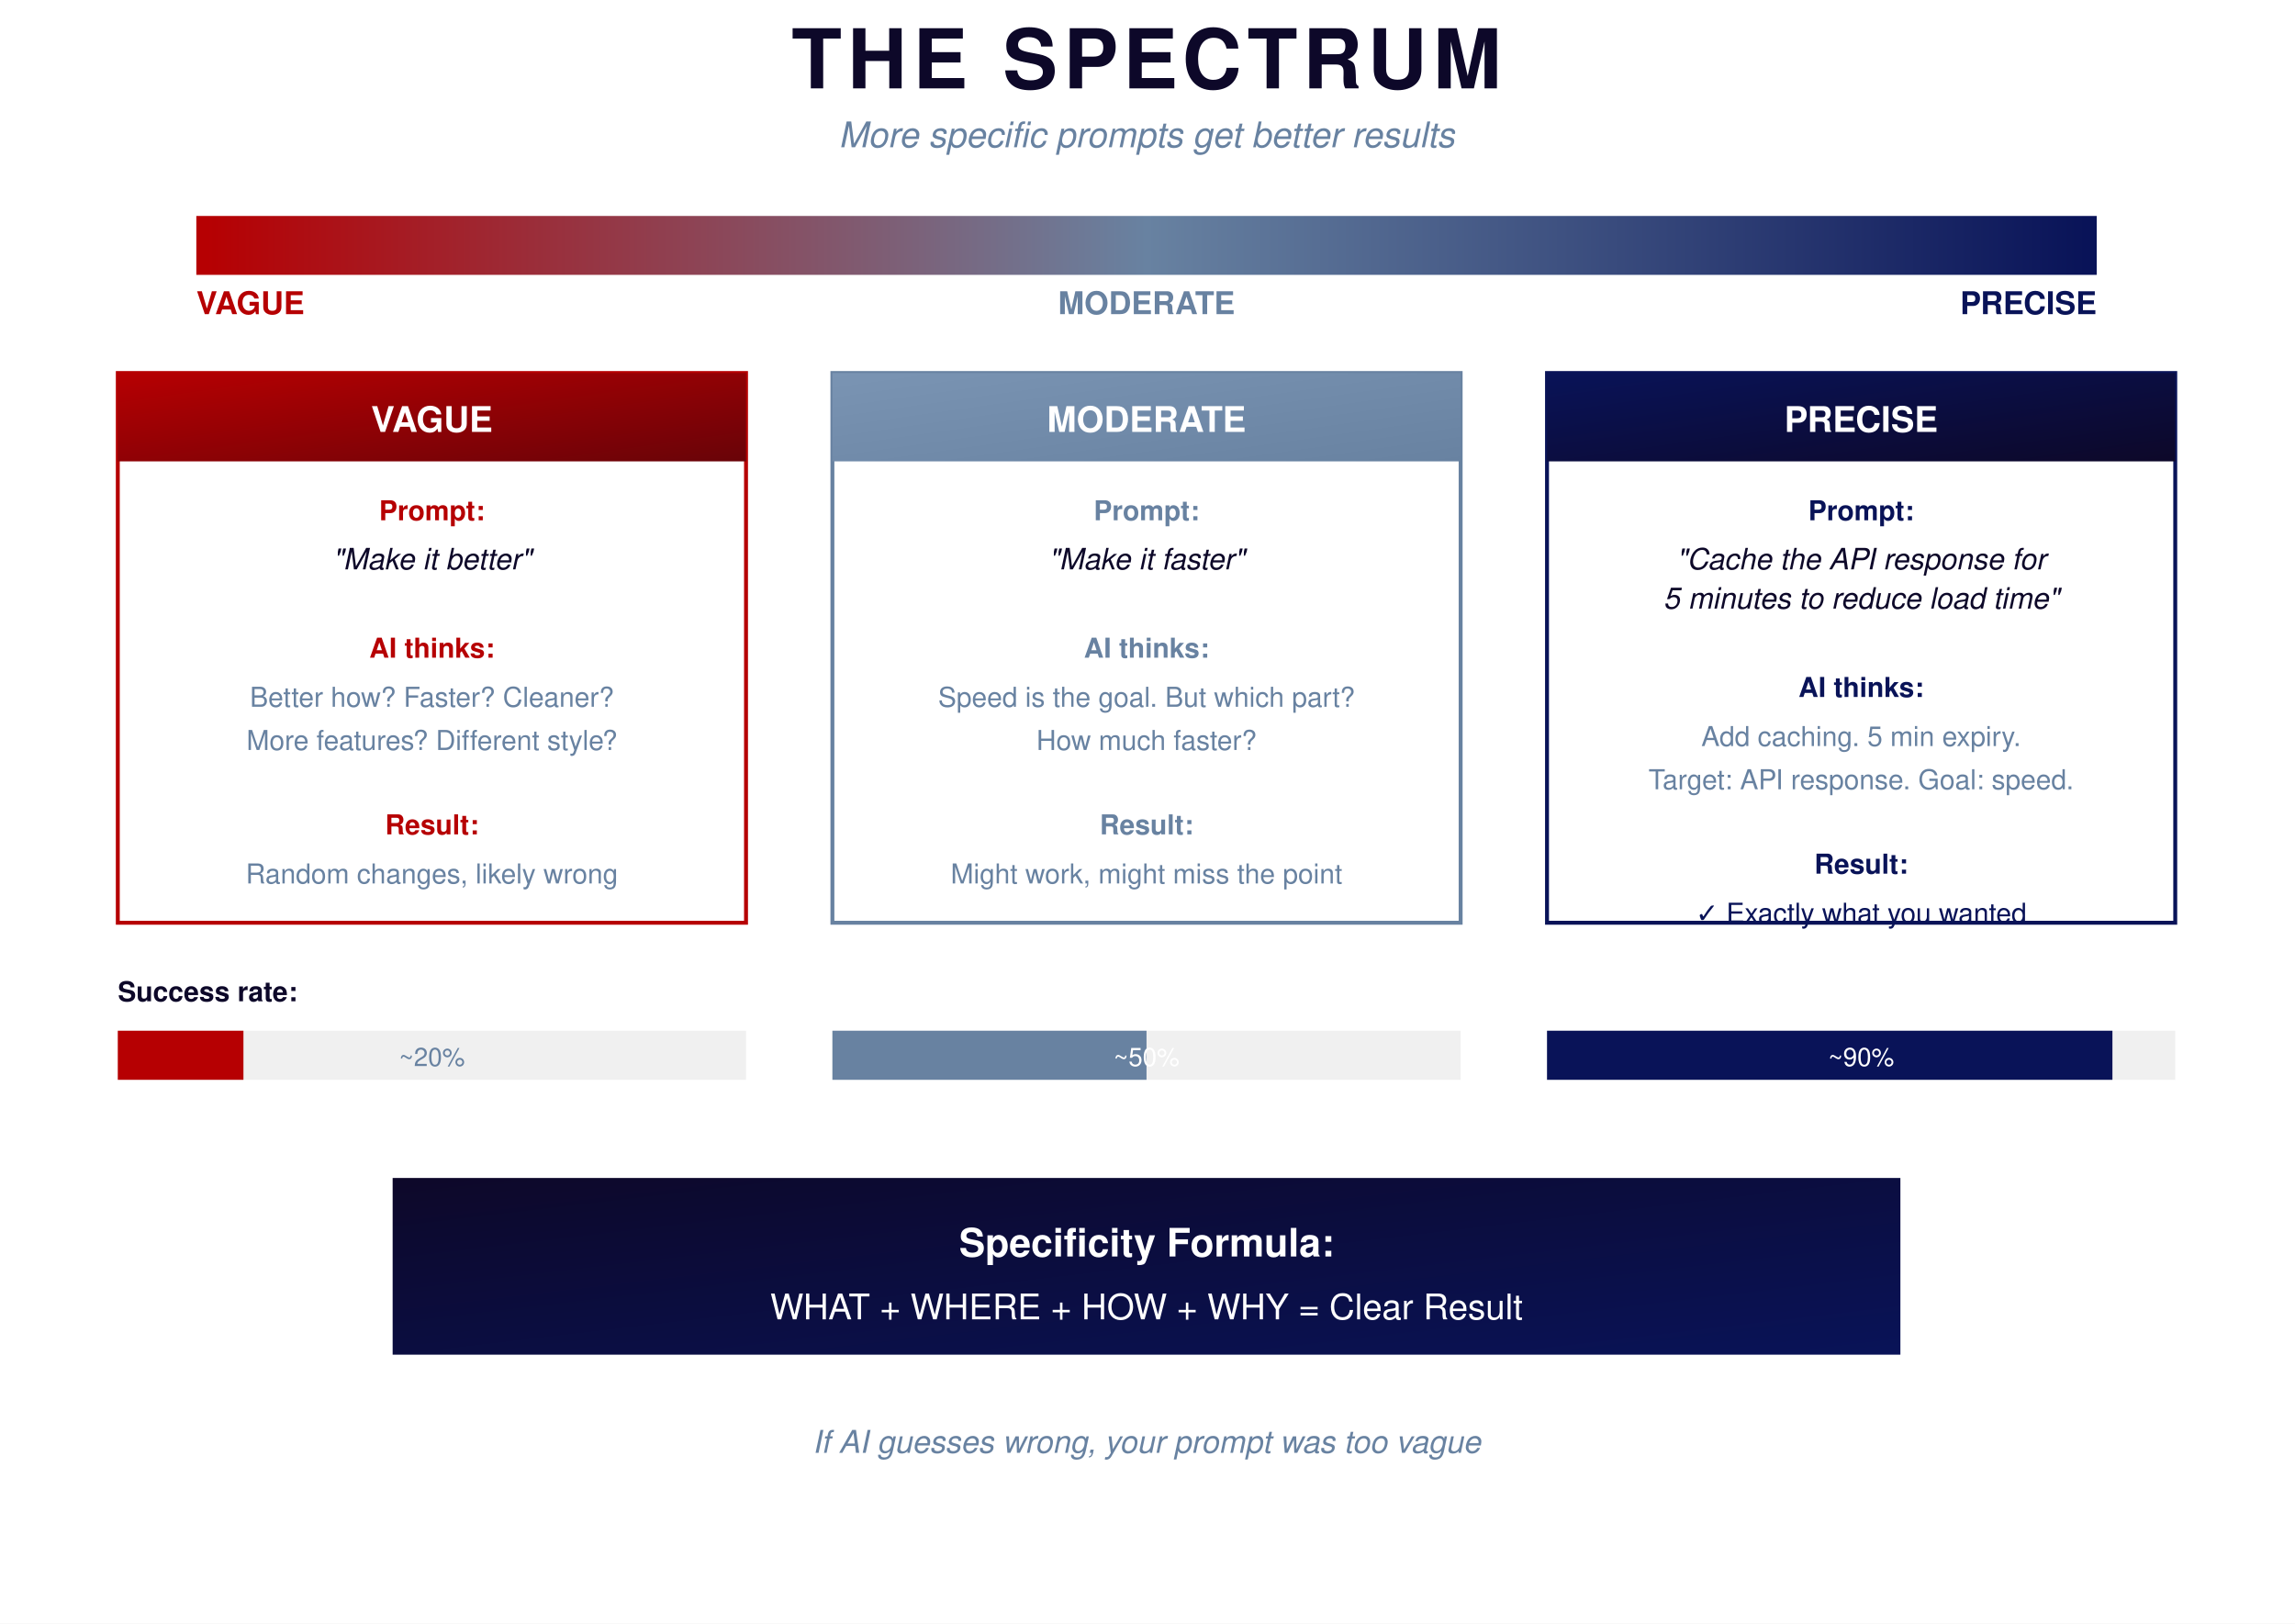
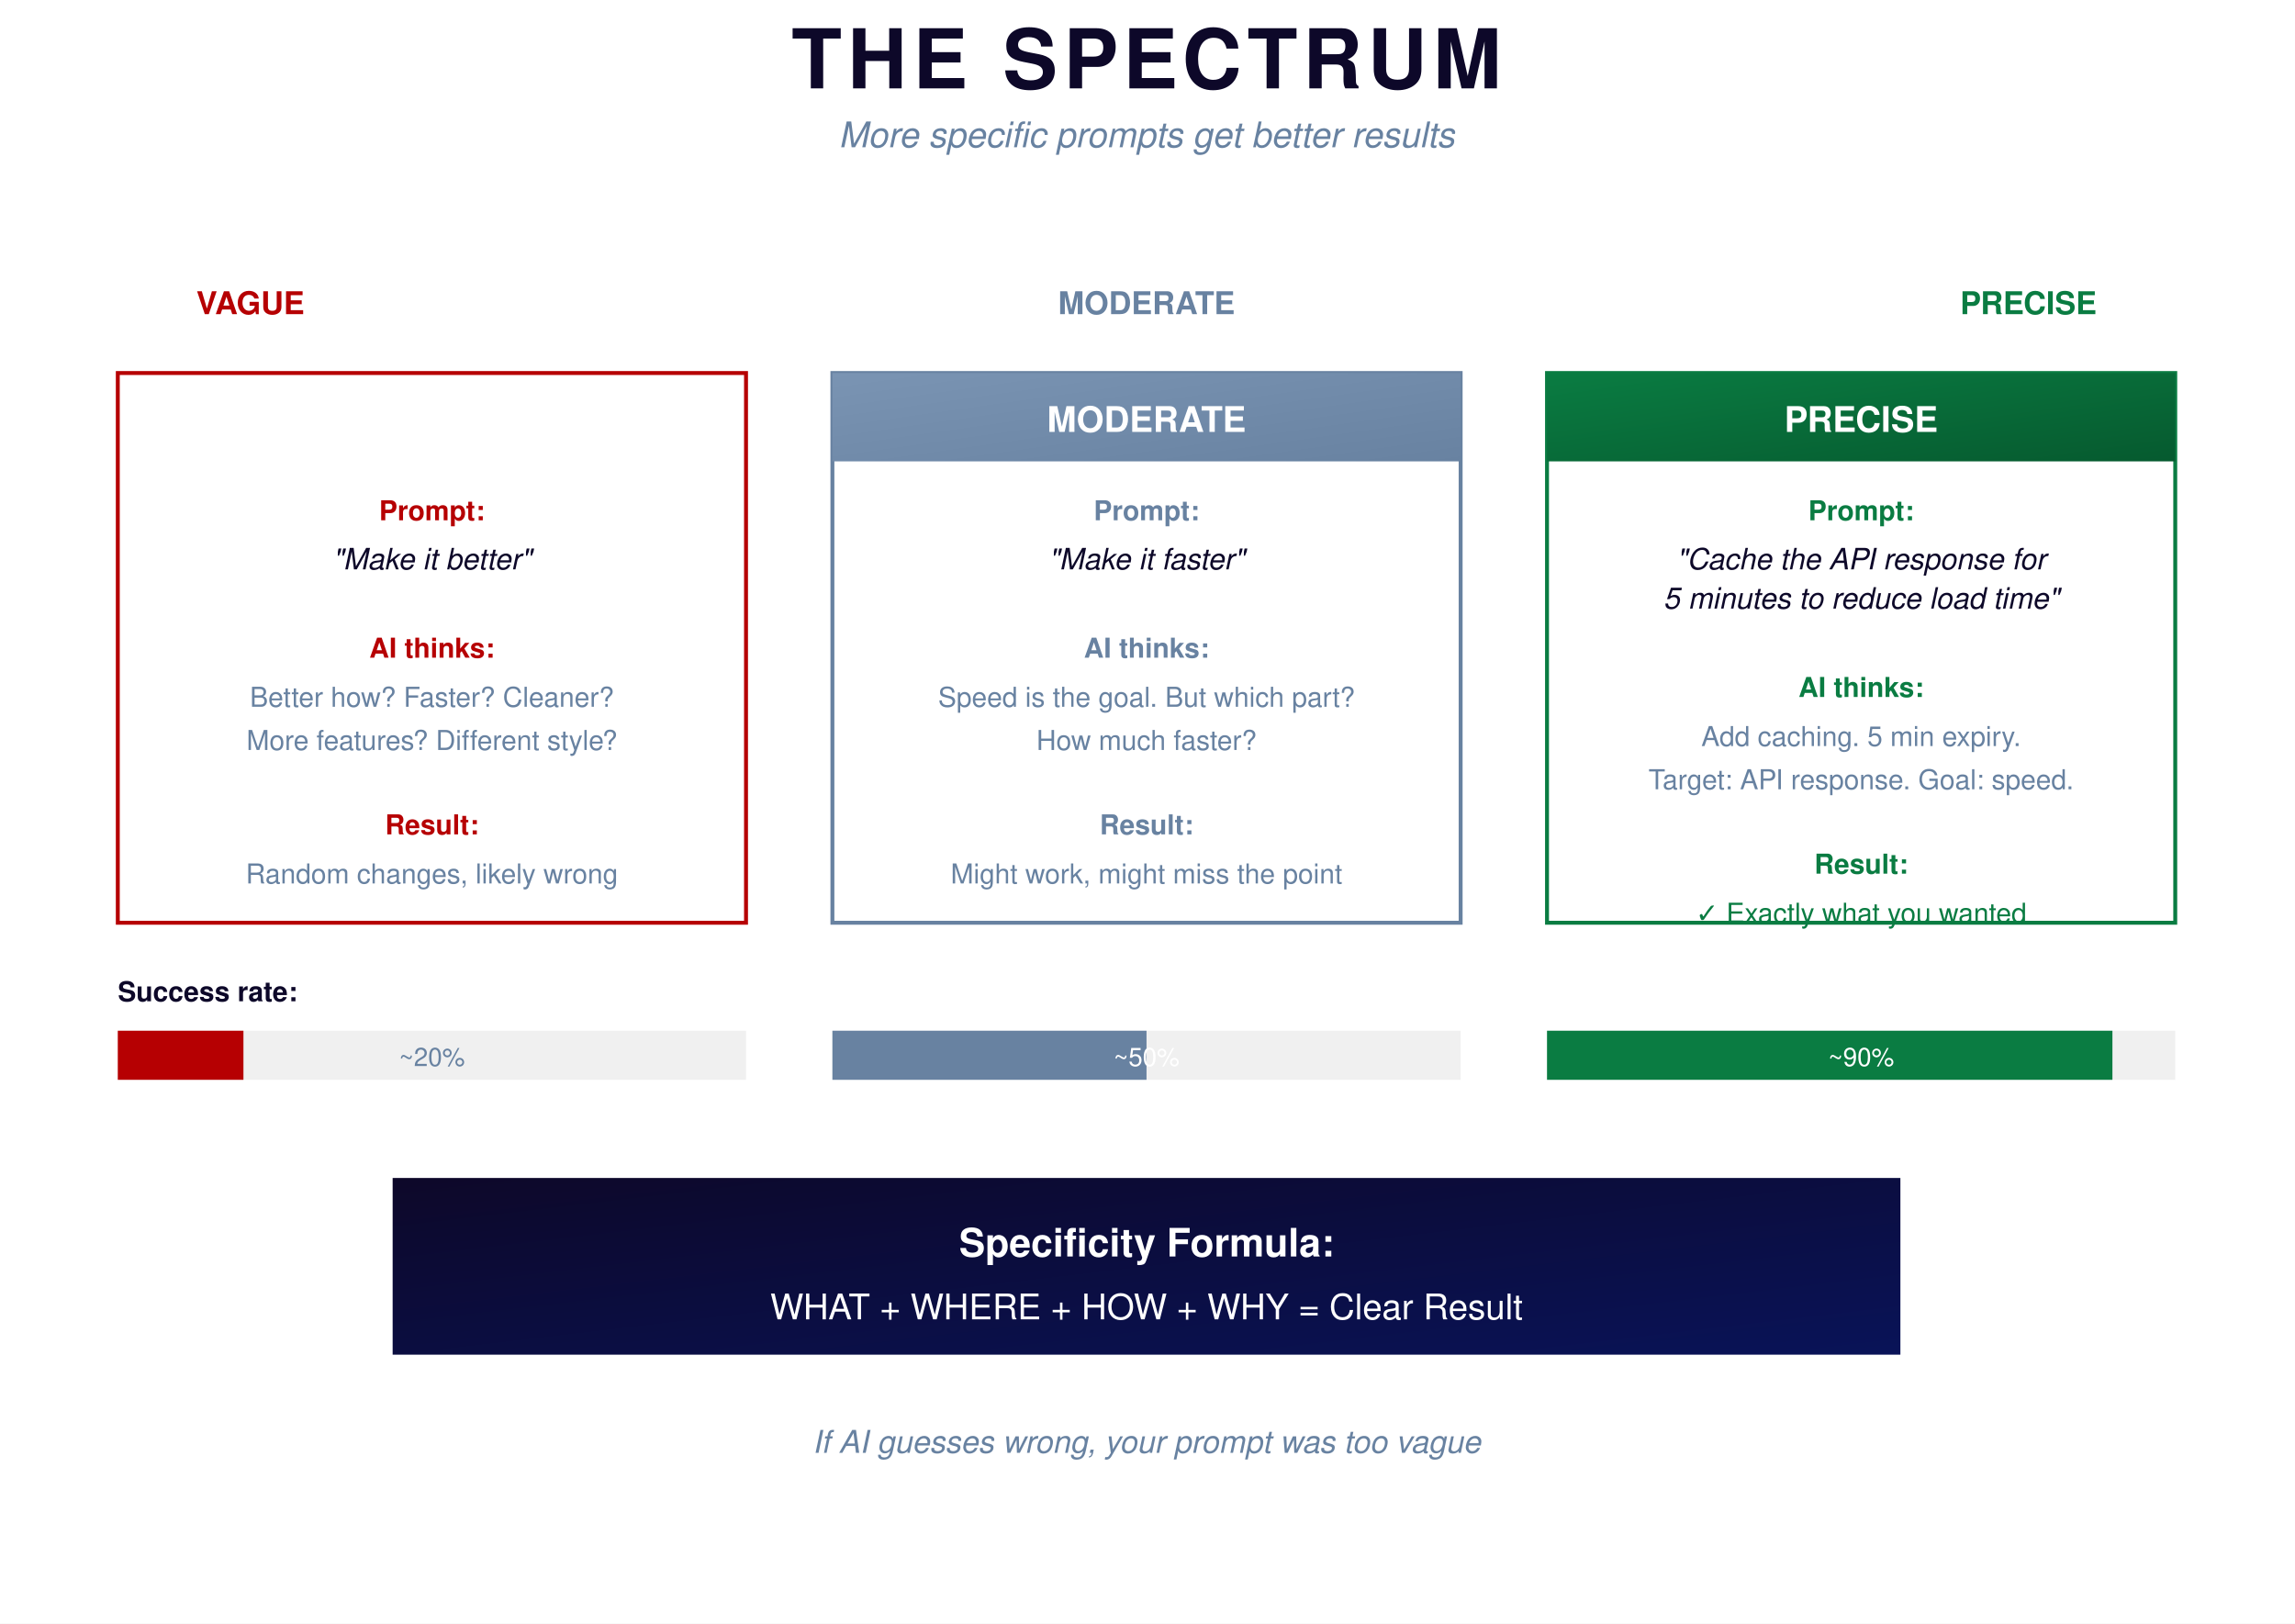
<svg xmlns="http://www.w3.org/2000/svg" viewBox="0 0 1169 827" width="1169" height="827">
  <defs>
+     <linearGradient id="goodGreen" x1="0%" y1="0%" x2="100%" y2="100%">
+       <stop offset="0%" style="stop-color:#0a7c42" />
+       <stop offset="100%" style="stop-color:#065a2f" />
+     </linearGradient>
+     <linearGradient id="badRed" x1="0%" y1="0%" x2="100%" y2="100%">
+       <stop offset="0%" style="stop-color:#b60002" />
+       <stop offset="100%" style="stop-color:#690308" />
+     </linearGradient>
    <linearGradient id="deepBlue" x1="0%" y1="0%" x2="100%" y2="100%">
      <stop offset="0%" style="stop-color:#091358" />
      <stop offset="100%" style="stop-color:#0d0829" />
    </linearGradient>
-     <linearGradient id="brightRed" x1="0%" y1="0%" x2="100%" y2="100%">
-       <stop offset="0%" style="stop-color:#b60002" />
-       <stop offset="100%" style="stop-color:#690308" />
+     <linearGradient id="aiPurple" x1="0%" y1="0%" x2="100%" y2="100%">
+       <stop offset="0%" style="stop-color:#6b21a8" />
+       <stop offset="100%" style="stop-color:#4c1d6d" />
    </linearGradient>
    <linearGradient id="steelBlue" x1="0%" y1="0%" x2="100%" y2="100%">
      <stop offset="0%" style="stop-color:#7a94b3" />
      <stop offset="100%" style="stop-color:#6882a1" />
    </linearGradient>
    <linearGradient id="darkNavy" x1="0%" y1="0%" x2="100%" y2="100%">
      <stop offset="0%" style="stop-color:#0d0829" />
      <stop offset="100%" style="stop-color:#091358" />
    </linearGradient>
-     <linearGradient id="spectrumBar" x1="0%" y1="0%" x2="100%" y2="0%">
-       <stop offset="0%" style="stop-color:#b60002" />
-       <stop offset="50%" style="stop-color:#6882a1" />
-       <stop offset="100%" style="stop-color:#091358" />
-     </linearGradient>
  </defs>
  <rect width="1169" height="827" fill="#ffffff" />
  <text x="584" y="45" font-family="Helvetica, Arial, sans-serif" font-size="42" font-weight="bold" fill="#0d0829" text-anchor="middle" letter-spacing="3">THE SPECTRUM</text>
  <text x="584" y="75" font-family="Helvetica, Arial, sans-serif" font-size="18" fill="#6882a1" text-anchor="middle" font-style="italic">More specific prompts get better results</text>
  <rect x="100" y="110" width="968" height="30" fill="url(#spectrumBar)" />
  <text x="100" y="160" font-family="Helvetica, Arial, sans-serif" font-size="16" font-weight="bold" fill="#b60002">VAGUE</text>
  <text x="584" y="160" font-family="Helvetica, Arial, sans-serif" font-size="16" font-weight="bold" fill="#6882a1" text-anchor="middle">MODERATE</text>
-   <text x="1068" y="160" font-family="Helvetica, Arial, sans-serif" font-size="16" font-weight="bold" fill="#091358" text-anchor="end">PRECISE</text>
+   <text x="1068" y="160" font-family="Helvetica, Arial, sans-serif" font-size="16" font-weight="bold" fill="#0a7c42" text-anchor="end">PRECISE</text>
  <rect x="60" y="190" width="320" height="280" fill="#ffffff" stroke="#b60002" stroke-width="2" />
  <rect x="60" y="190" width="320" height="45" fill="url(#brightRed)" />
  <text x="220" y="220" font-family="Helvetica, Arial, sans-serif" font-size="18" font-weight="bold" fill="#ffffff" text-anchor="middle">VAGUE</text>
  <text x="220" y="265" font-family="Helvetica, Arial, sans-serif" font-size="14" font-weight="bold" fill="#b60002" text-anchor="middle">Prompt:</text>
  <text x="220" y="290" font-family="Helvetica, Arial, sans-serif" font-size="15" fill="#0d0829" text-anchor="middle" font-style="italic">"Make it better"</text>
  <text x="220" y="335" font-family="Helvetica, Arial, sans-serif" font-size="14" font-weight="bold" fill="#b60002" text-anchor="middle">AI thinks:</text>
  <text x="220" y="360" font-family="Helvetica, Arial, sans-serif" font-size="14" fill="#6882a1" text-anchor="middle">Better how? Faster? Cleaner?</text>
  <text x="220" y="382" font-family="Helvetica, Arial, sans-serif" font-size="14" fill="#6882a1" text-anchor="middle">More features? Different style?</text>
  <text x="220" y="425" font-family="Helvetica, Arial, sans-serif" font-size="14" font-weight="bold" fill="#b60002" text-anchor="middle">Result:</text>
  <text x="220" y="450" font-family="Helvetica, Arial, sans-serif" font-size="14" fill="#6882a1" text-anchor="middle">Random changes, likely wrong</text>
  <rect x="424" y="190" width="320" height="280" fill="#ffffff" stroke="#6882a1" stroke-width="2" />
  <rect x="424" y="190" width="320" height="45" fill="url(#steelBlue)" />
  <text x="584" y="220" font-family="Helvetica, Arial, sans-serif" font-size="18" font-weight="bold" fill="#ffffff" text-anchor="middle">MODERATE</text>
  <text x="584" y="265" font-family="Helvetica, Arial, sans-serif" font-size="14" font-weight="bold" fill="#6882a1" text-anchor="middle">Prompt:</text>
  <text x="584" y="290" font-family="Helvetica, Arial, sans-serif" font-size="15" fill="#0d0829" text-anchor="middle" font-style="italic">"Make it faster"</text>
  <text x="584" y="335" font-family="Helvetica, Arial, sans-serif" font-size="14" font-weight="bold" fill="#6882a1" text-anchor="middle">AI thinks:</text>
  <text x="584" y="360" font-family="Helvetica, Arial, sans-serif" font-size="14" fill="#6882a1" text-anchor="middle">Speed is the goal. But which part?</text>
  <text x="584" y="382" font-family="Helvetica, Arial, sans-serif" font-size="14" fill="#6882a1" text-anchor="middle">How much faster?</text>
  <text x="584" y="425" font-family="Helvetica, Arial, sans-serif" font-size="14" font-weight="bold" fill="#6882a1" text-anchor="middle">Result:</text>
  <text x="584" y="450" font-family="Helvetica, Arial, sans-serif" font-size="14" fill="#6882a1" text-anchor="middle">Might work, might miss the point</text>
-   <rect x="788" y="190" width="320" height="280" fill="#ffffff" stroke="#091358" stroke-width="2" />
-   <rect x="788" y="190" width="320" height="45" fill="url(#deepBlue)" />
+   <rect x="788" y="190" width="320" height="280" fill="#ffffff" stroke="#0a7c42" stroke-width="2" />
+   <rect x="788" y="190" width="320" height="45" fill="url(#goodGreen)" />
  <text x="948" y="220" font-family="Helvetica, Arial, sans-serif" font-size="18" font-weight="bold" fill="#ffffff" text-anchor="middle">PRECISE</text>
-   <text x="948" y="265" font-family="Helvetica, Arial, sans-serif" font-size="14" font-weight="bold" fill="#091358" text-anchor="middle">Prompt:</text>
+   <text x="948" y="265" font-family="Helvetica, Arial, sans-serif" font-size="14" font-weight="bold" fill="#0a7c42" text-anchor="middle">Prompt:</text>
  <text x="948" y="290" font-family="Helvetica, Arial, sans-serif" font-size="15" fill="#0d0829" text-anchor="middle" font-style="italic">"Cache the API response for</text>
  <text x="948" y="310" font-family="Helvetica, Arial, sans-serif" font-size="15" fill="#0d0829" text-anchor="middle" font-style="italic">5 minutes to reduce load time"</text>
-   <text x="948" y="355" font-family="Helvetica, Arial, sans-serif" font-size="14" font-weight="bold" fill="#091358" text-anchor="middle">AI thinks:</text>
+   <text x="948" y="355" font-family="Helvetica, Arial, sans-serif" font-size="14" font-weight="bold" fill="#0a7c42" text-anchor="middle">AI thinks:</text>
  <text x="948" y="380" font-family="Helvetica, Arial, sans-serif" font-size="14" fill="#6882a1" text-anchor="middle">Add caching. 5 min expiry.</text>
  <text x="948" y="402" font-family="Helvetica, Arial, sans-serif" font-size="14" fill="#6882a1" text-anchor="middle">Target: API response. Goal: speed.</text>
-   <text x="948" y="445" font-family="Helvetica, Arial, sans-serif" font-size="14" font-weight="bold" fill="#091358" text-anchor="middle">Result:</text>
-   <text x="948" y="470" font-family="Helvetica, Arial, sans-serif" font-size="14" fill="#091358" text-anchor="middle">✓ Exactly what you wanted</text>
+   <text x="948" y="445" font-family="Helvetica, Arial, sans-serif" font-size="14" font-weight="bold" fill="#0a7c42" text-anchor="middle">Result:</text>
+   <text x="948" y="470" font-family="Helvetica, Arial, sans-serif" font-size="14" fill="#0a7c42" text-anchor="middle">✓ Exactly what you wanted</text>
  <text x="60" y="510" font-family="Helvetica, Arial, sans-serif" font-size="14" font-weight="bold" fill="#0d0829">Success rate:</text>
  <rect x="60" y="525" width="320" height="25" fill="#f0f0f0" />
  <rect x="60" y="525" width="64" height="25" fill="#b60002" />
  <text x="220" y="543" font-family="Helvetica, Arial, sans-serif" font-size="13" fill="#6882a1" text-anchor="middle">~20%</text>
  <rect x="424" y="525" width="320" height="25" fill="#f0f0f0" />
  <rect x="424" y="525" width="160" height="25" fill="#6882a1" />
  <text x="584" y="543" font-family="Helvetica, Arial, sans-serif" font-size="13" fill="#ffffff" text-anchor="middle">~50%</text>
  <rect x="788" y="525" width="320" height="25" fill="#f0f0f0" />
-   <rect x="788" y="525" width="288" height="25" fill="#091358" />
+   <rect x="788" y="525" width="288" height="25" fill="#0a7c42" />
  <text x="948" y="543" font-family="Helvetica, Arial, sans-serif" font-size="13" fill="#ffffff" text-anchor="middle">~90%</text>
  <rect x="200" y="600" width="768" height="90" fill="url(#darkNavy)" />
  <text x="584" y="640" font-family="Helvetica, Arial, sans-serif" font-size="20" font-weight="bold" fill="#ffffff" text-anchor="middle">Specificity Formula:</text>
  <text x="584" y="672" font-family="Helvetica, Arial, sans-serif" font-size="18" fill="#ffffff" text-anchor="middle">WHAT + WHERE + HOW + WHY = Clear Result</text>
  <text x="584" y="740" font-family="Helvetica, Arial, sans-serif" font-size="16" fill="#6882a1" text-anchor="middle" font-style="italic">If AI guesses wrong, your prompt was too vague</text>
</svg>
